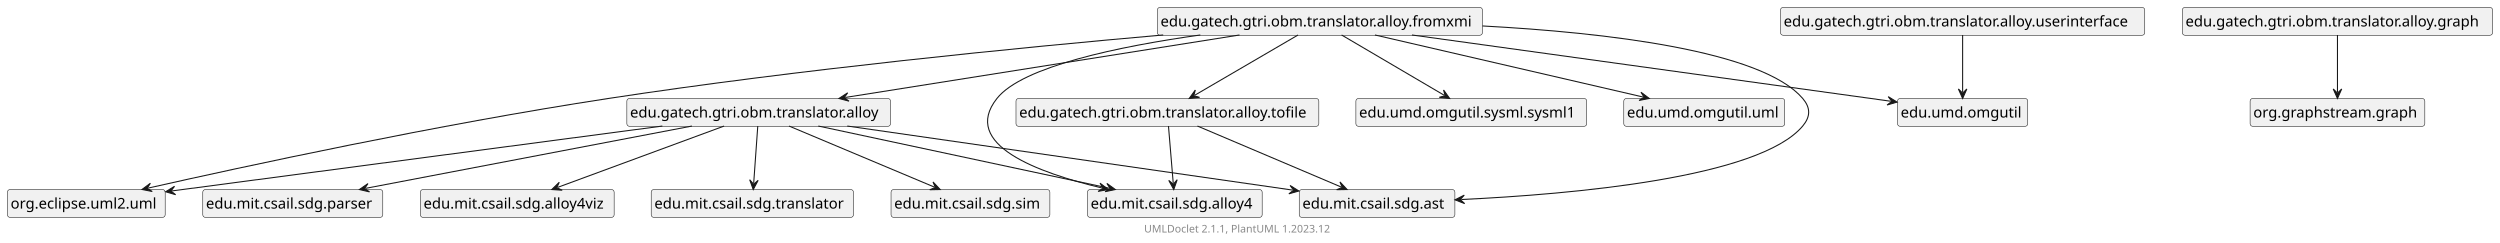
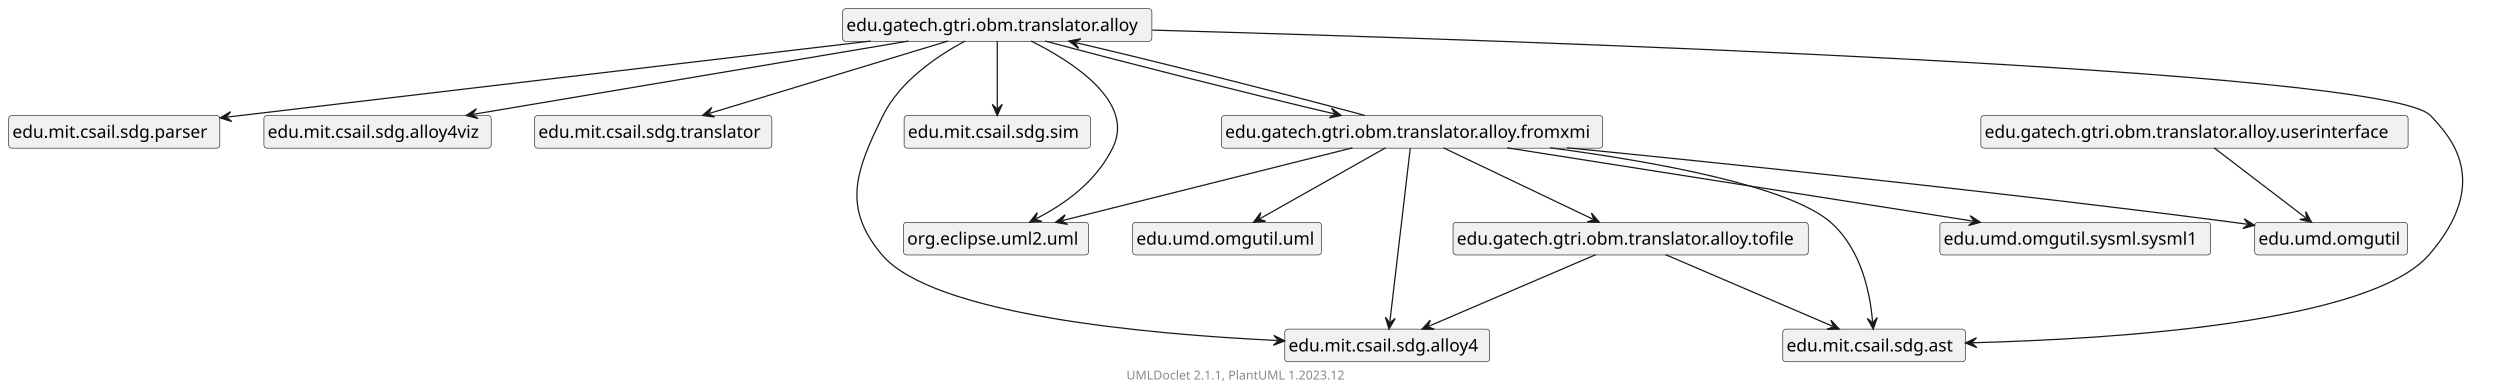
- <svg xmlns="http://www.w3.org/2000/svg" xmlns:xlink="http://www.w3.org/1999/xlink" contentStyleType="text/css" height="229px" preserveAspectRatio="none" style="width:2361px;height:229px;" version="1.1" viewBox="0 0 2361 229" width="2361px" zoomAndPan="magnify">
+ <svg xmlns="http://www.w3.org/2000/svg" xmlns:xlink="http://www.w3.org/1999/xlink" contentStyleType="text/css" height="315px" preserveAspectRatio="none" style="width:2013px;height:315px;" version="1.1" viewBox="0 0 2013 315" width="2013px" zoomAndPan="magnify">
  <defs />
  <g>
    <a href="edu/gatech/gtri/obm/translator/alloy/package-summary.html" target="_top" title="edu/gatech/gtri/obm/translator/alloy/package-summary.html" xlink:actuate="onRequest" xlink:href="edu/gatech/gtri/obm/translator/alloy/package-summary.html" xlink:show="new" xlink:title="edu/gatech/gtri/obm/translator/alloy/package-summary.html" xlink:type="simple">
      <g id="elem_edu.gatech.gtri.obm.translator.alloy">
-         <rect codeLine="28" fill="#F1F1F1" height="26.297" id="edu.gatech.gtri.obm.translator.alloy" rx="2.5" ry="2.5" style="stroke:#181818;stroke-width:0.5;" width="249" x="592" y="93" />
-         <text fill="#000000" font-family="sans-serif" font-size="14" lengthAdjust="spacing" textLength="243" x="595" y="110.995">edu.gatech.gtri.obm.translator.alloy</text>
+         <rect codeLine="28" fill="#F1F1F1" height="26.297" id="edu.gatech.gtri.obm.translator.alloy" rx="2.5" ry="2.5" style="stroke:#181818;stroke-width:0.5;" width="249" x="678.5" y="7" />
+         <text fill="#000000" font-family="sans-serif" font-size="14" lengthAdjust="spacing" textLength="243" x="681.5" y="24.995">edu.gatech.gtri.obm.translator.alloy</text>
      </g>
    </a>
+     <g id="elem_edu.mit.csail.sdg.ast">
+       <rect fill="#F1F1F1" height="26.297" id="edu.mit.csail.sdg.ast" rx="2.5" ry="2.5" style="stroke:#181818;stroke-width:0.5;" width="147" x="1435.5" y="265" />
+       <text fill="#000000" font-family="sans-serif" font-size="14" lengthAdjust="spacing" textLength="141" x="1438.5" y="282.995">edu.mit.csail.sdg.ast</text>
+     </g>
    <g id="elem_edu.mit.csail.sdg.parser">
-       <rect fill="#F1F1F1" height="26.297" id="edu.mit.csail.sdg.parser" rx="2.5" ry="2.5" style="stroke:#181818;stroke-width:0.5;" width="170" x="191.5" y="179" />
-       <text fill="#000000" font-family="sans-serif" font-size="14" lengthAdjust="spacing" textLength="164" x="194.5" y="196.995">edu.mit.csail.sdg.parser</text>
-     </g>
-     <g id="elem_edu.mit.csail.sdg.ast">
-       <rect fill="#F1F1F1" height="26.297" id="edu.mit.csail.sdg.ast" rx="2.5" ry="2.5" style="stroke:#181818;stroke-width:0.5;" width="147" x="1227" y="179" />
-       <text fill="#000000" font-family="sans-serif" font-size="14" lengthAdjust="spacing" textLength="141" x="1230" y="196.995">edu.mit.csail.sdg.ast</text>
-     </g>
-     <g id="elem_org.eclipse.uml2.uml">
-       <rect fill="#F1F1F1" height="26.297" id="org.eclipse.uml2.uml" rx="2.5" ry="2.5" style="stroke:#181818;stroke-width:0.5;" width="149" x="7" y="179" />
-       <text fill="#000000" font-family="sans-serif" font-size="14" lengthAdjust="spacing" textLength="143" x="10" y="196.995">org.eclipse.uml2.uml</text>
+       <rect fill="#F1F1F1" height="26.297" id="edu.mit.csail.sdg.parser" rx="2.5" ry="2.5" style="stroke:#181818;stroke-width:0.5;" width="170" x="7" y="93" />
+       <text fill="#000000" font-family="sans-serif" font-size="14" lengthAdjust="spacing" textLength="164" x="10" y="110.995">edu.mit.csail.sdg.parser</text>
    </g>
    <g id="elem_edu.mit.csail.sdg.alloy4viz">
-       <rect fill="#F1F1F1" height="26.297" id="edu.mit.csail.sdg.alloy4viz" rx="2.5" ry="2.5" style="stroke:#181818;stroke-width:0.5;" width="183" x="397" y="179" />
-       <text fill="#000000" font-family="sans-serif" font-size="14" lengthAdjust="spacing" textLength="177" x="400" y="196.995">edu.mit.csail.sdg.alloy4viz</text>
+       <rect fill="#F1F1F1" height="26.297" id="edu.mit.csail.sdg.alloy4viz" rx="2.5" ry="2.5" style="stroke:#181818;stroke-width:0.5;" width="183" x="212.5" y="93" />
+       <text fill="#000000" font-family="sans-serif" font-size="14" lengthAdjust="spacing" textLength="177" x="215.5" y="110.995">edu.mit.csail.sdg.alloy4viz</text>
    </g>
    <g id="elem_edu.mit.csail.sdg.translator">
-       <rect fill="#F1F1F1" height="26.297" id="edu.mit.csail.sdg.translator" rx="2.5" ry="2.5" style="stroke:#181818;stroke-width:0.5;" width="191" x="615" y="179" />
-       <text fill="#000000" font-family="sans-serif" font-size="14" lengthAdjust="spacing" textLength="185" x="618" y="196.995">edu.mit.csail.sdg.translator</text>
+       <rect fill="#F1F1F1" height="26.297" id="edu.mit.csail.sdg.translator" rx="2.5" ry="2.5" style="stroke:#181818;stroke-width:0.5;" width="191" x="430.5" y="93" />
+       <text fill="#000000" font-family="sans-serif" font-size="14" lengthAdjust="spacing" textLength="185" x="433.5" y="110.995">edu.mit.csail.sdg.translator</text>
    </g>
    <g id="elem_edu.mit.csail.sdg.alloy4">
-       <rect fill="#F1F1F1" height="26.297" id="edu.mit.csail.sdg.alloy4" rx="2.5" ry="2.5" style="stroke:#181818;stroke-width:0.5;" width="165" x="1027" y="179" />
-       <text fill="#000000" font-family="sans-serif" font-size="14" lengthAdjust="spacing" textLength="159" x="1030" y="196.995">edu.mit.csail.sdg.alloy4</text>
+       <rect fill="#F1F1F1" height="26.297" id="edu.mit.csail.sdg.alloy4" rx="2.5" ry="2.5" style="stroke:#181818;stroke-width:0.5;" width="165" x="1034.5" y="265" />
+       <text fill="#000000" font-family="sans-serif" font-size="14" lengthAdjust="spacing" textLength="159" x="1037.5" y="282.995">edu.mit.csail.sdg.alloy4</text>
    </g>
    <g id="elem_edu.mit.csail.sdg.sim">
-       <rect fill="#F1F1F1" height="26.297" id="edu.mit.csail.sdg.sim" rx="2.5" ry="2.5" style="stroke:#181818;stroke-width:0.5;" width="150" x="841.5" y="179" />
-       <text fill="#000000" font-family="sans-serif" font-size="14" lengthAdjust="spacing" textLength="144" x="844.5" y="196.995">edu.mit.csail.sdg.sim</text>
+       <rect fill="#F1F1F1" height="26.297" id="edu.mit.csail.sdg.sim" rx="2.5" ry="2.5" style="stroke:#181818;stroke-width:0.5;" width="150" x="728" y="93" />
+       <text fill="#000000" font-family="sans-serif" font-size="14" lengthAdjust="spacing" textLength="144" x="731" y="110.995">edu.mit.csail.sdg.sim</text>
    </g>
    <a href="edu/gatech/gtri/obm/translator/alloy/fromxmi/package-summary.html" target="_top" title="edu/gatech/gtri/obm/translator/alloy/fromxmi/package-summary.html" xlink:actuate="onRequest" xlink:href="edu/gatech/gtri/obm/translator/alloy/fromxmi/package-summary.html" xlink:show="new" xlink:title="edu/gatech/gtri/obm/translator/alloy/fromxmi/package-summary.html" xlink:type="simple">
      <g id="elem_edu.gatech.gtri.obm.translator.alloy.fromxmi">
-         <rect codeLine="30" fill="#F1F1F1" height="26.297" id="edu.gatech.gtri.obm.translator.alloy.fromxmi" rx="2.5" ry="2.5" style="stroke:#181818;stroke-width:0.5;" width="307" x="1093" y="7" />
-         <text fill="#000000" font-family="sans-serif" font-size="14" lengthAdjust="spacing" textLength="301" x="1096" y="24.995">edu.gatech.gtri.obm.translator.alloy.fromxmi</text>
+         <rect codeLine="30" fill="#F1F1F1" height="26.297" id="edu.gatech.gtri.obm.translator.alloy.fromxmi" rx="2.5" ry="2.5" style="stroke:#181818;stroke-width:0.5;" width="307" x="983.5" y="93" />
+         <text fill="#000000" font-family="sans-serif" font-size="14" lengthAdjust="spacing" textLength="301" x="986.5" y="110.995">edu.gatech.gtri.obm.translator.alloy.fromxmi</text>
      </g>
    </a>
+     <g id="elem_org.eclipse.uml2.uml">
+       <rect fill="#F1F1F1" height="26.297" id="org.eclipse.uml2.uml" rx="2.5" ry="2.5" style="stroke:#181818;stroke-width:0.5;" width="149" x="727.5" y="179" />
+       <text fill="#000000" font-family="sans-serif" font-size="14" lengthAdjust="spacing" textLength="143" x="730.5" y="196.995">org.eclipse.uml2.uml</text>
+     </g>
+     <g id="elem_edu.umd.omgutil.sysml.sysml1">
+       <rect fill="#F1F1F1" height="26.297" id="edu.umd.omgutil.sysml.sysml1" rx="2.5" ry="2.5" style="stroke:#181818;stroke-width:0.5;" width="218" x="1562" y="179" />
+       <text fill="#000000" font-family="sans-serif" font-size="14" lengthAdjust="spacing" textLength="212" x="1565" y="196.995">edu.umd.omgutil.sysml.sysml1</text>
+     </g>
+     <g id="elem_edu.umd.omgutil">
+       <rect fill="#F1F1F1" height="26.297" id="edu.umd.omgutil" rx="2.5" ry="2.5" style="stroke:#181818;stroke-width:0.5;" width="123" x="1815.5" y="179" />
+       <text fill="#000000" font-family="sans-serif" font-size="14" lengthAdjust="spacing" textLength="117" x="1818.5" y="196.995">edu.umd.omgutil</text>
+     </g>
+     <g id="elem_edu.umd.omgutil.uml">
+       <rect fill="#F1F1F1" height="26.297" id="edu.umd.omgutil.uml" rx="2.5" ry="2.5" style="stroke:#181818;stroke-width:0.5;" width="152" x="912" y="179" />
+       <text fill="#000000" font-family="sans-serif" font-size="14" lengthAdjust="spacing" textLength="146" x="915" y="196.995">edu.umd.omgutil.uml</text>
+     </g>
    <a href="edu/gatech/gtri/obm/translator/alloy/tofile/package-summary.html" target="_top" title="edu/gatech/gtri/obm/translator/alloy/tofile/package-summary.html" xlink:actuate="onRequest" xlink:href="edu/gatech/gtri/obm/translator/alloy/tofile/package-summary.html" xlink:show="new" xlink:title="edu/gatech/gtri/obm/translator/alloy/tofile/package-summary.html" xlink:type="simple">
      <g id="elem_edu.gatech.gtri.obm.translator.alloy.tofile">
-         <rect codeLine="32" fill="#F1F1F1" height="26.297" id="edu.gatech.gtri.obm.translator.alloy.tofile" rx="2.5" ry="2.5" style="stroke:#181818;stroke-width:0.5;" width="286" x="959.5" y="93" />
-         <text fill="#000000" font-family="sans-serif" font-size="14" lengthAdjust="spacing" textLength="280" x="962.5" y="110.995">edu.gatech.gtri.obm.translator.alloy.tofile</text>
+         <rect codeLine="32" fill="#F1F1F1" height="26.297" id="edu.gatech.gtri.obm.translator.alloy.tofile" rx="2.5" ry="2.5" style="stroke:#181818;stroke-width:0.5;" width="286" x="1170" y="179" />
+         <text fill="#000000" font-family="sans-serif" font-size="14" lengthAdjust="spacing" textLength="280" x="1173" y="196.995">edu.gatech.gtri.obm.translator.alloy.tofile</text>
      </g>
    </a>
-     <g id="elem_edu.umd.omgutil.sysml.sysml1">
-       <rect fill="#F1F1F1" height="26.297" id="edu.umd.omgutil.sysml.sysml1" rx="2.5" ry="2.5" style="stroke:#181818;stroke-width:0.5;" width="218" x="1280.5" y="93" />
-       <text fill="#000000" font-family="sans-serif" font-size="14" lengthAdjust="spacing" textLength="212" x="1283.5" y="110.995">edu.umd.omgutil.sysml.sysml1</text>
-     </g>
-     <g id="elem_edu.umd.omgutil">
-       <rect fill="#F1F1F1" height="26.297" id="edu.umd.omgutil" rx="2.5" ry="2.5" style="stroke:#181818;stroke-width:0.5;" width="123" x="1792" y="93" />
-       <text fill="#000000" font-family="sans-serif" font-size="14" lengthAdjust="spacing" textLength="117" x="1795" y="110.995">edu.umd.omgutil</text>
-     </g>
-     <g id="elem_edu.umd.omgutil.uml">
-       <rect fill="#F1F1F1" height="26.297" id="edu.umd.omgutil.uml" rx="2.5" ry="2.5" style="stroke:#181818;stroke-width:0.5;" width="152" x="1533.5" y="93" />
-       <text fill="#000000" font-family="sans-serif" font-size="14" lengthAdjust="spacing" textLength="146" x="1536.5" y="110.995">edu.umd.omgutil.uml</text>
-     </g>
    <a href="edu/gatech/gtri/obm/translator/alloy/userinterface/package-summary.html" target="_top" title="edu/gatech/gtri/obm/translator/alloy/userinterface/package-summary.html" xlink:actuate="onRequest" xlink:href="edu/gatech/gtri/obm/translator/alloy/userinterface/package-summary.html" xlink:show="new" xlink:title="edu/gatech/gtri/obm/translator/alloy/userinterface/package-summary.html" xlink:type="simple">
      <g id="elem_edu.gatech.gtri.obm.translator.alloy.userinterface">
-         <rect codeLine="34" fill="#F1F1F1" height="26.297" id="edu.gatech.gtri.obm.translator.alloy.userinterface" rx="2.5" ry="2.5" style="stroke:#181818;stroke-width:0.5;" width="344" x="1681.5" y="7" />
-         <text fill="#000000" font-family="sans-serif" font-size="14" lengthAdjust="spacing" textLength="338" x="1684.5" y="24.995">edu.gatech.gtri.obm.translator.alloy.userinterface</text>
+         <rect codeLine="34" fill="#F1F1F1" height="26.297" id="edu.gatech.gtri.obm.translator.alloy.userinterface" rx="2.5" ry="2.5" style="stroke:#181818;stroke-width:0.5;" width="344" x="1595" y="93" />
+         <text fill="#000000" font-family="sans-serif" font-size="14" lengthAdjust="spacing" textLength="338" x="1598" y="110.995">edu.gatech.gtri.obm.translator.alloy.userinterface</text>
      </g>
    </a>
-     <a href="edu/gatech/gtri/obm/translator/alloy/graph/package-summary.html" target="_top" title="edu/gatech/gtri/obm/translator/alloy/graph/package-summary.html" xlink:actuate="onRequest" xlink:href="edu/gatech/gtri/obm/translator/alloy/graph/package-summary.html" xlink:show="new" xlink:title="edu/gatech/gtri/obm/translator/alloy/graph/package-summary.html" xlink:type="simple">
-       <g id="elem_edu.gatech.gtri.obm.translator.alloy.graph">
-         <rect codeLine="36" fill="#F1F1F1" height="26.297" id="edu.gatech.gtri.obm.translator.alloy.graph" rx="2.5" ry="2.5" style="stroke:#181818;stroke-width:0.5;" width="293" x="2061" y="7" />
-         <text fill="#000000" font-family="sans-serif" font-size="14" lengthAdjust="spacing" textLength="287" x="2064" y="24.995">edu.gatech.gtri.obm.translator.alloy.graph</text>
-       </g>
-     </a>
-     <g id="elem_org.graphstream.graph">
-       <rect fill="#F1F1F1" height="26.297" id="org.graphstream.graph" rx="2.5" ry="2.5" style="stroke:#181818;stroke-width:0.5;" width="165" x="2125" y="93" />
-       <text fill="#000000" font-family="sans-serif" font-size="14" lengthAdjust="spacing" textLength="159" x="2128" y="110.995">org.graphstream.graph</text>
+     <g id="link_edu.gatech.gtri.obm.translator.alloy_edu.mit.csail.sdg.ast">
+       <path codeLine="7" d="M927.77,24.24 C1219.09,32.43 1922.18,55.93 1957,93 C1972.85,109.86 2006.95,145.89 1956,205 C1908.59,260 1702.808,272.95 1588.588,275.99 " fill="none" id="edu.gatech.gtri.obm.translator.alloy-to-edu.mit.csail.sdg.ast" style="stroke:#181818;stroke-width:1.0;" />
+       <polygon fill="#181818" points="1582.59,276.15,1591.693,279.909,1587.588,276.017,1591.48,271.912,1582.59,276.15" style="stroke:#181818;stroke-width:1.0;" />
    </g>
    <g id="link_edu.gatech.gtri.obm.translator.alloy_edu.mit.csail.sdg.parser">
-       <path codeLine="7" d="M653.46,119.04 C569.81,135 428.904,161.905 345.313,177.865 " fill="none" id="edu.gatech.gtri.obm.translator.alloy-to-edu.mit.csail.sdg.parser" style="stroke:#181818;stroke-width:1.0;" />
-       <polygon fill="#181818" points="339.42,178.99,349.01,181.231,344.331,178.052,347.51,173.373,339.42,178.99" style="stroke:#181818;stroke-width:1.0;" />
+       <path codeLine="8" d="M701.13,33.04 C560.31,49.67 314.649,78.696 183.209,94.226 " fill="none" id="edu.gatech.gtri.obm.translator.alloy-to-edu.mit.csail.sdg.parser" style="stroke:#181818;stroke-width:1.0;" />
+       <polygon fill="#181818" points="177.25,94.93,186.657,97.846,182.215,94.343,185.719,89.902,177.25,94.93" style="stroke:#181818;stroke-width:1.0;" />
    </g>
-     <g id="link_edu.gatech.gtri.obm.translator.alloy_edu.mit.csail.sdg.ast">
-       <path codeLine="8" d="M800.17,119.04 C914.5,135.48 1111.801,163.856 1220.741,179.526 " fill="none" id="edu.gatech.gtri.obm.translator.alloy-to-edu.mit.csail.sdg.ast" style="stroke:#181818;stroke-width:1.0;" />
-       <polygon fill="#181818" points="1226.68,180.38,1218.341,175.139,1221.731,179.668,1217.202,183.058,1226.68,180.38" style="stroke:#181818;stroke-width:1.0;" />
+     <g id="link_edu.gatech.gtri.obm.translator.alloy_edu.mit.csail.sdg.alloy4viz">
+       <path codeLine="9" d="M731.51,33.04 C636.65,49 476.067,76.034 381.277,91.994 " fill="none" id="edu.gatech.gtri.obm.translator.alloy-to-edu.mit.csail.sdg.alloy4viz" style="stroke:#181818;stroke-width:1.0;" />
+       <polygon fill="#181818" points="375.36,92.99,384.899,95.44,380.291,92.16,383.571,87.551,375.36,92.99" style="stroke:#181818;stroke-width:1.0;" />
+     </g>
+     <g id="link_edu.gatech.gtri.obm.translator.alloy_edu.mit.csail.sdg.translator">
+       <path codeLine="10" d="M763.31,33.04 C710.65,49 623.972,75.288 571.352,91.249 " fill="none" id="edu.gatech.gtri.obm.translator.alloy-to-edu.mit.csail.sdg.translator" style="stroke:#181818;stroke-width:1.0;" />
+       <polygon fill="#181818" points="565.61,92.99,575.384,94.206,570.395,91.539,573.062,86.55,565.61,92.99" style="stroke:#181818;stroke-width:1.0;" />
+     </g>
+     <g id="link_edu.gatech.gtri.obm.translator.alloy_edu.mit.csail.sdg.alloy4">
+       <path codeLine="11" d="M776.98,33.08 C754.93,44.9 724.75,65.18 711,93 C688.94,137.62 678.01,166.86 710,205 C750.58,253.38 921.737,268.978 1028.497,274.188 " fill="none" id="edu.gatech.gtri.obm.translator.alloy-to-edu.mit.csail.sdg.alloy4" style="stroke:#181818;stroke-width:1.0;" />
+       <polygon fill="#181818" points="1034.49,274.48,1025.696,270.046,1029.496,274.236,1025.306,278.037,1034.49,274.48" style="stroke:#181818;stroke-width:1.0;" />
+     </g>
+     <g id="link_edu.gatech.gtri.obm.translator.alloy_edu.mit.csail.sdg.sim">
+       <path codeLine="12" d="M803,33.04 C803,49 803,71.03 803,86.99 " fill="none" id="edu.gatech.gtri.obm.translator.alloy-to-edu.mit.csail.sdg.sim" style="stroke:#181818;stroke-width:1.0;" />
+       <polygon fill="#181818" points="803,92.99,807,83.99,803,87.99,799,83.99,803,92.99" style="stroke:#181818;stroke-width:1.0;" />
+     </g>
+     <g id="link_edu.gatech.gtri.obm.translator.alloy_edu.gatech.gtri.obm.translator.alloy.fromxmi">
+       <path codeLine="13" d="M841.6,33.04 C900.43,49 1006.028,75.661 1074.138,91.621 " fill="none" id="edu.gatech.gtri.obm.translator.alloy-to-edu.gatech.gtri.obm.translator.alloy.fromxmi" style="stroke:#181818;stroke-width:1.0;" />
+       <polygon fill="#181818" points="1079.98,92.99,1072.13,87.042,1075.112,91.849,1070.305,94.831,1079.98,92.99" style="stroke:#181818;stroke-width:1.0;" />
+     </g>
+     <g id="link_edu.gatech.gtri.obm.translator.alloy.fromxmi_edu.gatech.gtri.obm.translator.alloy">
+       <path codeLine="21" d="M1099.03,92.99 C1040.52,77.03 934.923,50.363 866.503,34.403 " fill="none" id="edu.gatech.gtri.obm.translator.alloy.fromxmi-to-edu.gatech.gtri.obm.translator.alloy" style="stroke:#181818;stroke-width:1.0;" />
+       <polygon fill="#181818" points="860.66,33.04,868.516,38.98,865.529,34.176,870.333,31.189,860.66,33.04" style="stroke:#181818;stroke-width:1.0;" />
    </g>
    <g id="link_edu.gatech.gtri.obm.translator.alloy_org.eclipse.uml2.uml">
-       <path codeLine="9" d="M625.52,119.04 C499.32,135.73 279.438,164.813 162.388,180.303 " fill="none" id="edu.gatech.gtri.obm.translator.alloy-to-org.eclipse.uml2.uml" style="stroke:#181818;stroke-width:1.0;" />
-       <polygon fill="#181818" points="156.44,181.09,165.887,183.875,161.397,180.434,164.837,175.944,156.44,181.09" style="stroke:#181818;stroke-width:1.0;" />
-     </g>
-     <g id="link_edu.gatech.gtri.obm.translator.alloy_edu.mit.csail.sdg.alloy4viz">
-       <path codeLine="10" d="M683.83,119.04 C640.49,135 570.05,160.955 526.74,176.915 " fill="none" id="edu.gatech.gtri.obm.translator.alloy-to-edu.mit.csail.sdg.alloy4viz" style="stroke:#181818;stroke-width:1.0;" />
-       <polygon fill="#181818" points="521.11,178.99,530.938,179.631,525.802,177.261,528.172,172.125,521.11,178.99" style="stroke:#181818;stroke-width:1.0;" />
-     </g>
-     <g id="link_edu.gatech.gtri.obm.translator.alloy_edu.mit.csail.sdg.translator">
-       <path codeLine="11" d="M715.64,119.04 C714.5,135 712.928,157.045 711.788,173.005 " fill="none" id="edu.gatech.gtri.obm.translator.alloy-to-edu.mit.csail.sdg.translator" style="stroke:#181818;stroke-width:1.0;" />
-       <polygon fill="#181818" points="711.36,178.99,715.991,170.298,711.716,174.003,708.011,169.728,711.36,178.99" style="stroke:#181818;stroke-width:1.0;" />
-     </g>
-     <g id="link_edu.gatech.gtri.obm.translator.alloy_edu.mit.csail.sdg.alloy4">
-       <path codeLine="12" d="M772.81,119.04 C847.52,135 972.773,161.776 1047.433,177.736 " fill="none" id="edu.gatech.gtri.obm.translator.alloy-to-edu.mit.csail.sdg.alloy4" style="stroke:#181818;stroke-width:1.0;" />
-       <polygon fill="#181818" points="1053.3,178.99,1045.335,173.197,1048.41,177.945,1043.663,181.02,1053.3,178.99" style="stroke:#181818;stroke-width:1.0;" />
-     </g>
-     <g id="link_edu.gatech.gtri.obm.translator.alloy_edu.mit.csail.sdg.sim">
-       <path codeLine="13" d="M745.16,119.04 C783.18,135 844.368,160.707 882.368,176.667 " fill="none" id="edu.gatech.gtri.obm.translator.alloy-to-edu.mit.csail.sdg.sim" style="stroke:#181818;stroke-width:1.0;" />
-       <polygon fill="#181818" points="887.9,178.99,881.151,171.817,883.29,177.054,878.053,179.193,887.9,178.99" style="stroke:#181818;stroke-width:1.0;" />
-     </g>
-     <g id="link_edu.gatech.gtri.obm.translator.alloy.fromxmi_edu.gatech.gtri.obm.translator.alloy">
-       <path codeLine="14" d="M1170.56,33.04 C1069.81,49 898.906,76.091 798.226,92.051 " fill="none" id="edu.gatech.gtri.obm.translator.alloy.fromxmi-to-edu.gatech.gtri.obm.translator.alloy" style="stroke:#181818;stroke-width:1.0;" />
-       <polygon fill="#181818" points="792.3,92.99,801.815,95.532,797.238,92.207,800.563,87.63,792.3,92.99" style="stroke:#181818;stroke-width:1.0;" />
+       <path codeLine="14" d="M830.21,33.03 C863.75,49.73 914.22,82.09 896,119 C882.17,147.02 856.942,164.379 834.412,176.109 " fill="none" id="edu.gatech.gtri.obm.translator.alloy-to-org.eclipse.uml2.uml" style="stroke:#181818;stroke-width:1.0;" />
+       <polygon fill="#181818" points="829.09,178.88,838.92,178.272,833.525,176.571,835.226,171.176,829.09,178.88" style="stroke:#181818;stroke-width:1.0;" />
    </g>
    <g id="link_edu.gatech.gtri.obm.translator.alloy.fromxmi_edu.mit.csail.sdg.ast">
-       <path codeLine="15" d="M1400.04,24.51 C1516.84,30.8 1663.87,47.8 1702.5,93 C1710.01,101.79 1709.92,110.14 1702.5,119 C1661.43,168.07 1484.423,183.455 1380.053,188.425 " fill="none" id="edu.gatech.gtri.obm.translator.alloy.fromxmi-to-edu.mit.csail.sdg.ast" style="stroke:#181818;stroke-width:1.0;" />
-       <polygon fill="#181818" points="1374.06,188.71,1383.24,192.277,1379.054,188.472,1382.86,184.286,1374.06,188.71" style="stroke:#181818;stroke-width:1.0;" />
+       <path codeLine="15" d="M1248.11,119 C1332.9,130.26 1440.63,149.79 1474,179 C1499.69,201.49 1505.997,238.213 1507.817,259.023 " fill="none" id="edu.gatech.gtri.obm.translator.alloy.fromxmi-to-edu.mit.csail.sdg.ast" style="stroke:#181818;stroke-width:1.0;" />
+       <polygon fill="#181818" points="1508.34,265,1511.541,255.686,1507.904,260.019,1503.571,256.383,1508.34,265" style="stroke:#181818;stroke-width:1.0;" />
+     </g>
+     <g id="link_edu.gatech.gtri.obm.translator.alloy.fromxmi_edu.mit.csail.sdg.alloy4">
+       <path codeLine="16" d="M1135.56,119.23 C1131.87,150.59 1122.8,227.681 1119.13,258.921 " fill="none" id="edu.gatech.gtri.obm.translator.alloy.fromxmi-to-edu.mit.csail.sdg.alloy4" style="stroke:#181818;stroke-width:1.0;" />
+       <polygon fill="#181818" points="1118.43,264.88,1123.453,256.408,1119.013,259.914,1115.507,255.475,1118.43,264.88" style="stroke:#181818;stroke-width:1.0;" />
+     </g>
+     <g id="link_edu.gatech.gtri.obm.translator.alloy.fromxmi_edu.umd.omgutil.sysml.sysml1">
+       <path codeLine="17" d="M1213.51,119.04 C1315.02,135 1487.263,162.097 1588.703,178.058 " fill="none" id="edu.gatech.gtri.obm.translator.alloy.fromxmi-to-edu.umd.omgutil.sysml.sysml1" style="stroke:#181818;stroke-width:1.0;" />
+       <polygon fill="#181818" points="1594.63,178.99,1586.361,173.64,1589.691,178.213,1585.118,181.543,1594.63,178.99" style="stroke:#181818;stroke-width:1.0;" />
+     </g>
+     <g id="link_edu.gatech.gtri.obm.translator.alloy.fromxmi_edu.umd.omgutil">
+       <path codeLine="18" d="M1261.76,119 C1394.79,132.17 1611.56,154.7 1798,179 C1803.64,179.74 1803.561,179.689 1809.421,180.529 " fill="none" id="edu.gatech.gtri.obm.translator.alloy.fromxmi-to-edu.umd.omgutil" style="stroke:#181818;stroke-width:1.0;" />
+       <polygon fill="#181818" points="1815.36,181.38,1807.019,176.143,1810.411,180.671,1805.883,184.062,1815.36,181.38" style="stroke:#181818;stroke-width:1.0;" />
+     </g>
+     <g id="link_edu.gatech.gtri.obm.translator.alloy.fromxmi_org.eclipse.uml2.uml">
+       <path codeLine="19" d="M1089,119.04 C1025.32,135 919.37,161.571 855.73,177.53 " fill="none" id="edu.gatech.gtri.obm.translator.alloy.fromxmi-to-org.eclipse.uml2.uml" style="stroke:#181818;stroke-width:1.0;" />
+       <polygon fill="#181818" points="849.91,178.99,859.613,180.681,854.76,177.774,857.667,172.921,849.91,178.99" style="stroke:#181818;stroke-width:1.0;" />
+     </g>
+     <g id="link_edu.gatech.gtri.obm.translator.alloy.fromxmi_edu.umd.omgutil.uml">
+       <path codeLine="20" d="M1115.65,119.04 C1087.33,135 1042.836,160.083 1014.536,176.043 " fill="none" id="edu.gatech.gtri.obm.translator.alloy.fromxmi-to-edu.umd.omgutil.uml" style="stroke:#181818;stroke-width:1.0;" />
+       <polygon fill="#181818" points="1009.31,178.99,1019.114,178.053,1013.665,176.534,1015.184,171.085,1009.31,178.99" style="stroke:#181818;stroke-width:1.0;" />
    </g>
    <g id="link_edu.gatech.gtri.obm.translator.alloy.fromxmi_edu.gatech.gtri.obm.translator.alloy.tofile">
-       <path codeLine="16" d="M1225.87,33.04 C1198.49,49 1155.633,74.007 1128.273,89.967 " fill="none" id="edu.gatech.gtri.obm.translator.alloy.fromxmi-to-edu.gatech.gtri.obm.translator.alloy.tofile" style="stroke:#181818;stroke-width:1.0;" />
-       <polygon fill="#181818" points="1123.09,92.99,1132.88,91.91,1127.409,90.471,1128.849,85,1123.09,92.99" style="stroke:#181818;stroke-width:1.0;" />
-     </g>
-     <g id="link_edu.gatech.gtri.obm.translator.alloy.fromxmi_edu.mit.csail.sdg.alloy4">
-       <path codeLine="17" d="M1133.59,33.04 C1057.01,43.8 965.51,62.66 941.5,93 C907.13,136.42 979.913,163.039 1040.853,177.559 " fill="none" id="edu.gatech.gtri.obm.translator.alloy.fromxmi-to-edu.mit.csail.sdg.alloy4" style="stroke:#181818;stroke-width:1.0;" />
-       <polygon fill="#181818" points="1046.69,178.95,1038.862,172.973,1041.826,177.791,1037.008,180.755,1046.69,178.95" style="stroke:#181818;stroke-width:1.0;" />
-     </g>
-     <g id="link_edu.gatech.gtri.obm.translator.alloy.fromxmi_edu.umd.omgutil.sysml.sysml1">
-       <path codeLine="18" d="M1266.99,33.04 C1294.17,49 1336.707,73.991 1363.877,89.951 " fill="none" id="edu.gatech.gtri.obm.translator.alloy.fromxmi-to-edu.umd.omgutil.sysml.sysml1" style="stroke:#181818;stroke-width:1.0;" />
-       <polygon fill="#181818" points="1369.05,92.99,1363.316,84.983,1364.739,90.457,1359.264,91.88,1369.05,92.99" style="stroke:#181818;stroke-width:1.0;" />
-     </g>
-     <g id="link_edu.gatech.gtri.obm.translator.alloy.fromxmi_edu.umd.omgutil">
-       <path codeLine="19" d="M1333.47,33.04 C1457.71,50.23 1677.027,80.577 1785.667,95.617 " fill="none" id="edu.gatech.gtri.obm.translator.alloy.fromxmi-to-edu.umd.omgutil" style="stroke:#181818;stroke-width:1.0;" />
-       <polygon fill="#181818" points="1791.61,96.44,1783.244,91.244,1786.657,95.754,1782.147,99.168,1791.61,96.44" style="stroke:#181818;stroke-width:1.0;" />
-     </g>
-     <g id="link_edu.gatech.gtri.obm.translator.alloy.fromxmi_org.eclipse.uml2.uml">
-       <path codeLine="20" d="M1098.53,33.02 C962.04,45.02 754,65.6 574.5,93 C412.97,117.66 229.833,157.361 139.973,177.611 " fill="none" id="edu.gatech.gtri.obm.translator.alloy.fromxmi-to-org.eclipse.uml2.uml" style="stroke:#181818;stroke-width:1.0;" />
-       <polygon fill="#181818" points="134.12,178.93,143.779,180.854,138.998,177.831,142.02,173.049,134.12,178.93" style="stroke:#181818;stroke-width:1.0;" />
-     </g>
-     <g id="link_edu.gatech.gtri.obm.translator.alloy.fromxmi_edu.umd.omgutil.uml">
-       <path codeLine="21" d="M1298.51,33.04 C1367.52,49 1482.784,75.677 1551.745,91.637 " fill="none" id="edu.gatech.gtri.obm.translator.alloy.fromxmi-to-edu.umd.omgutil.uml" style="stroke:#181818;stroke-width:1.0;" />
-       <polygon fill="#181818" points="1557.59,92.99,1549.724,87.064,1552.719,91.863,1547.92,94.858,1557.59,92.99" style="stroke:#181818;stroke-width:1.0;" />
+       <path codeLine="22" d="M1162.22,119.04 C1195.67,135 1248.985,160.445 1282.415,176.405 " fill="none" id="edu.gatech.gtri.obm.translator.alloy.fromxmi-to-edu.gatech.gtri.obm.translator.alloy.tofile" style="stroke:#181818;stroke-width:1.0;" />
+       <polygon fill="#181818" points="1287.83,178.99,1281.431,171.503,1283.318,176.836,1277.985,178.722,1287.83,178.99" style="stroke:#181818;stroke-width:1.0;" />
    </g>
    <g id="link_edu.gatech.gtri.obm.translator.alloy.tofile_edu.mit.csail.sdg.ast">
-       <path codeLine="22" d="M1130.87,119.04 C1168.51,135 1229.047,160.686 1266.657,176.646 " fill="none" id="edu.gatech.gtri.obm.translator.alloy.tofile-to-edu.mit.csail.sdg.ast" style="stroke:#181818;stroke-width:1.0;" />
-       <polygon fill="#181818" points="1272.18,178.99,1265.458,171.792,1267.577,177.037,1262.332,179.156,1272.18,178.99" style="stroke:#181818;stroke-width:1.0;" />
+       <path codeLine="23" d="M1341.08,205.04 C1378.34,221 1438.225,246.666 1475.455,262.626 " fill="none" id="edu.gatech.gtri.obm.translator.alloy.tofile-to-edu.mit.csail.sdg.ast" style="stroke:#181818;stroke-width:1.0;" />
+       <polygon fill="#181818" points="1480.97,264.99,1474.274,257.767,1476.374,263.02,1471.122,265.12,1480.97,264.99" style="stroke:#181818;stroke-width:1.0;" />
    </g>
    <g id="link_edu.gatech.gtri.obm.translator.alloy.tofile_edu.mit.csail.sdg.alloy4">
-       <path codeLine="23" d="M1103.5,119.04 C1104.83,135 1106.672,157.051 1108.002,173.011 " fill="none" id="edu.gatech.gtri.obm.translator.alloy.tofile-to-edu.mit.csail.sdg.alloy4" style="stroke:#181818;stroke-width:1.0;" />
-       <polygon fill="#181818" points="1108.5,178.99,1111.739,169.689,1108.085,174.007,1103.766,170.353,1108.5,178.99" style="stroke:#181818;stroke-width:1.0;" />
+       <path codeLine="24" d="M1284.92,205.04 C1247.66,221 1187.775,246.666 1150.545,262.626 " fill="none" id="edu.gatech.gtri.obm.translator.alloy.tofile-to-edu.mit.csail.sdg.alloy4" style="stroke:#181818;stroke-width:1.0;" />
+       <polygon fill="#181818" points="1145.03,264.99,1154.878,265.12,1149.626,263.02,1151.726,257.767,1145.03,264.99" style="stroke:#181818;stroke-width:1.0;" />
    </g>
    <g id="link_edu.gatech.gtri.obm.translator.alloy.userinterface_edu.umd.omgutil">
-       <path codeLine="24" d="M1853.5,33.04 C1853.5,49 1853.5,71.03 1853.5,86.99 " fill="none" id="edu.gatech.gtri.obm.translator.alloy.userinterface-to-edu.umd.omgutil" style="stroke:#181818;stroke-width:1.0;" />
-       <polygon fill="#181818" points="1853.5,92.99,1857.5,83.99,1853.5,87.99,1849.5,83.99,1853.5,92.99" style="stroke:#181818;stroke-width:1.0;" />
+       <path codeLine="25" d="M1782.76,119.04 C1803.67,135 1835.601,159.388 1856.501,175.349 " fill="none" id="edu.gatech.gtri.obm.translator.alloy.userinterface-to-edu.umd.omgutil" style="stroke:#181818;stroke-width:1.0;" />
+       <polygon fill="#181818" points="1861.27,178.99,1856.545,170.349,1857.296,175.955,1851.689,176.707,1861.27,178.99" style="stroke:#181818;stroke-width:1.0;" />
    </g>
-     <g id="link_edu.gatech.gtri.obm.translator.alloy.graph_org.graphstream.graph">
-       <path codeLine="25" d="M2207.5,33.04 C2207.5,49 2207.5,71.03 2207.5,86.99 " fill="none" id="edu.gatech.gtri.obm.translator.alloy.graph-to-org.graphstream.graph" style="stroke:#181818;stroke-width:1.0;" />
-       <polygon fill="#181818" points="2207.5,92.99,2211.5,83.99,2207.5,87.99,2203.5,83.99,2207.5,92.99" style="stroke:#181818;stroke-width:1.0;" />
-     </g>
-     <text fill="#888888" font-family="sans-serif" font-size="10" lengthAdjust="spacing" textLength="186" x="1080.5" y="219.579">UMLDoclet 2.1.1, PlantUML 1.2023.12</text>
+     <text fill="#888888" font-family="sans-serif" font-size="10" lengthAdjust="spacing" textLength="186" x="906.975" y="305.579">UMLDoclet 2.1.1, PlantUML 1.2023.12</text>
  </g>
</svg>
